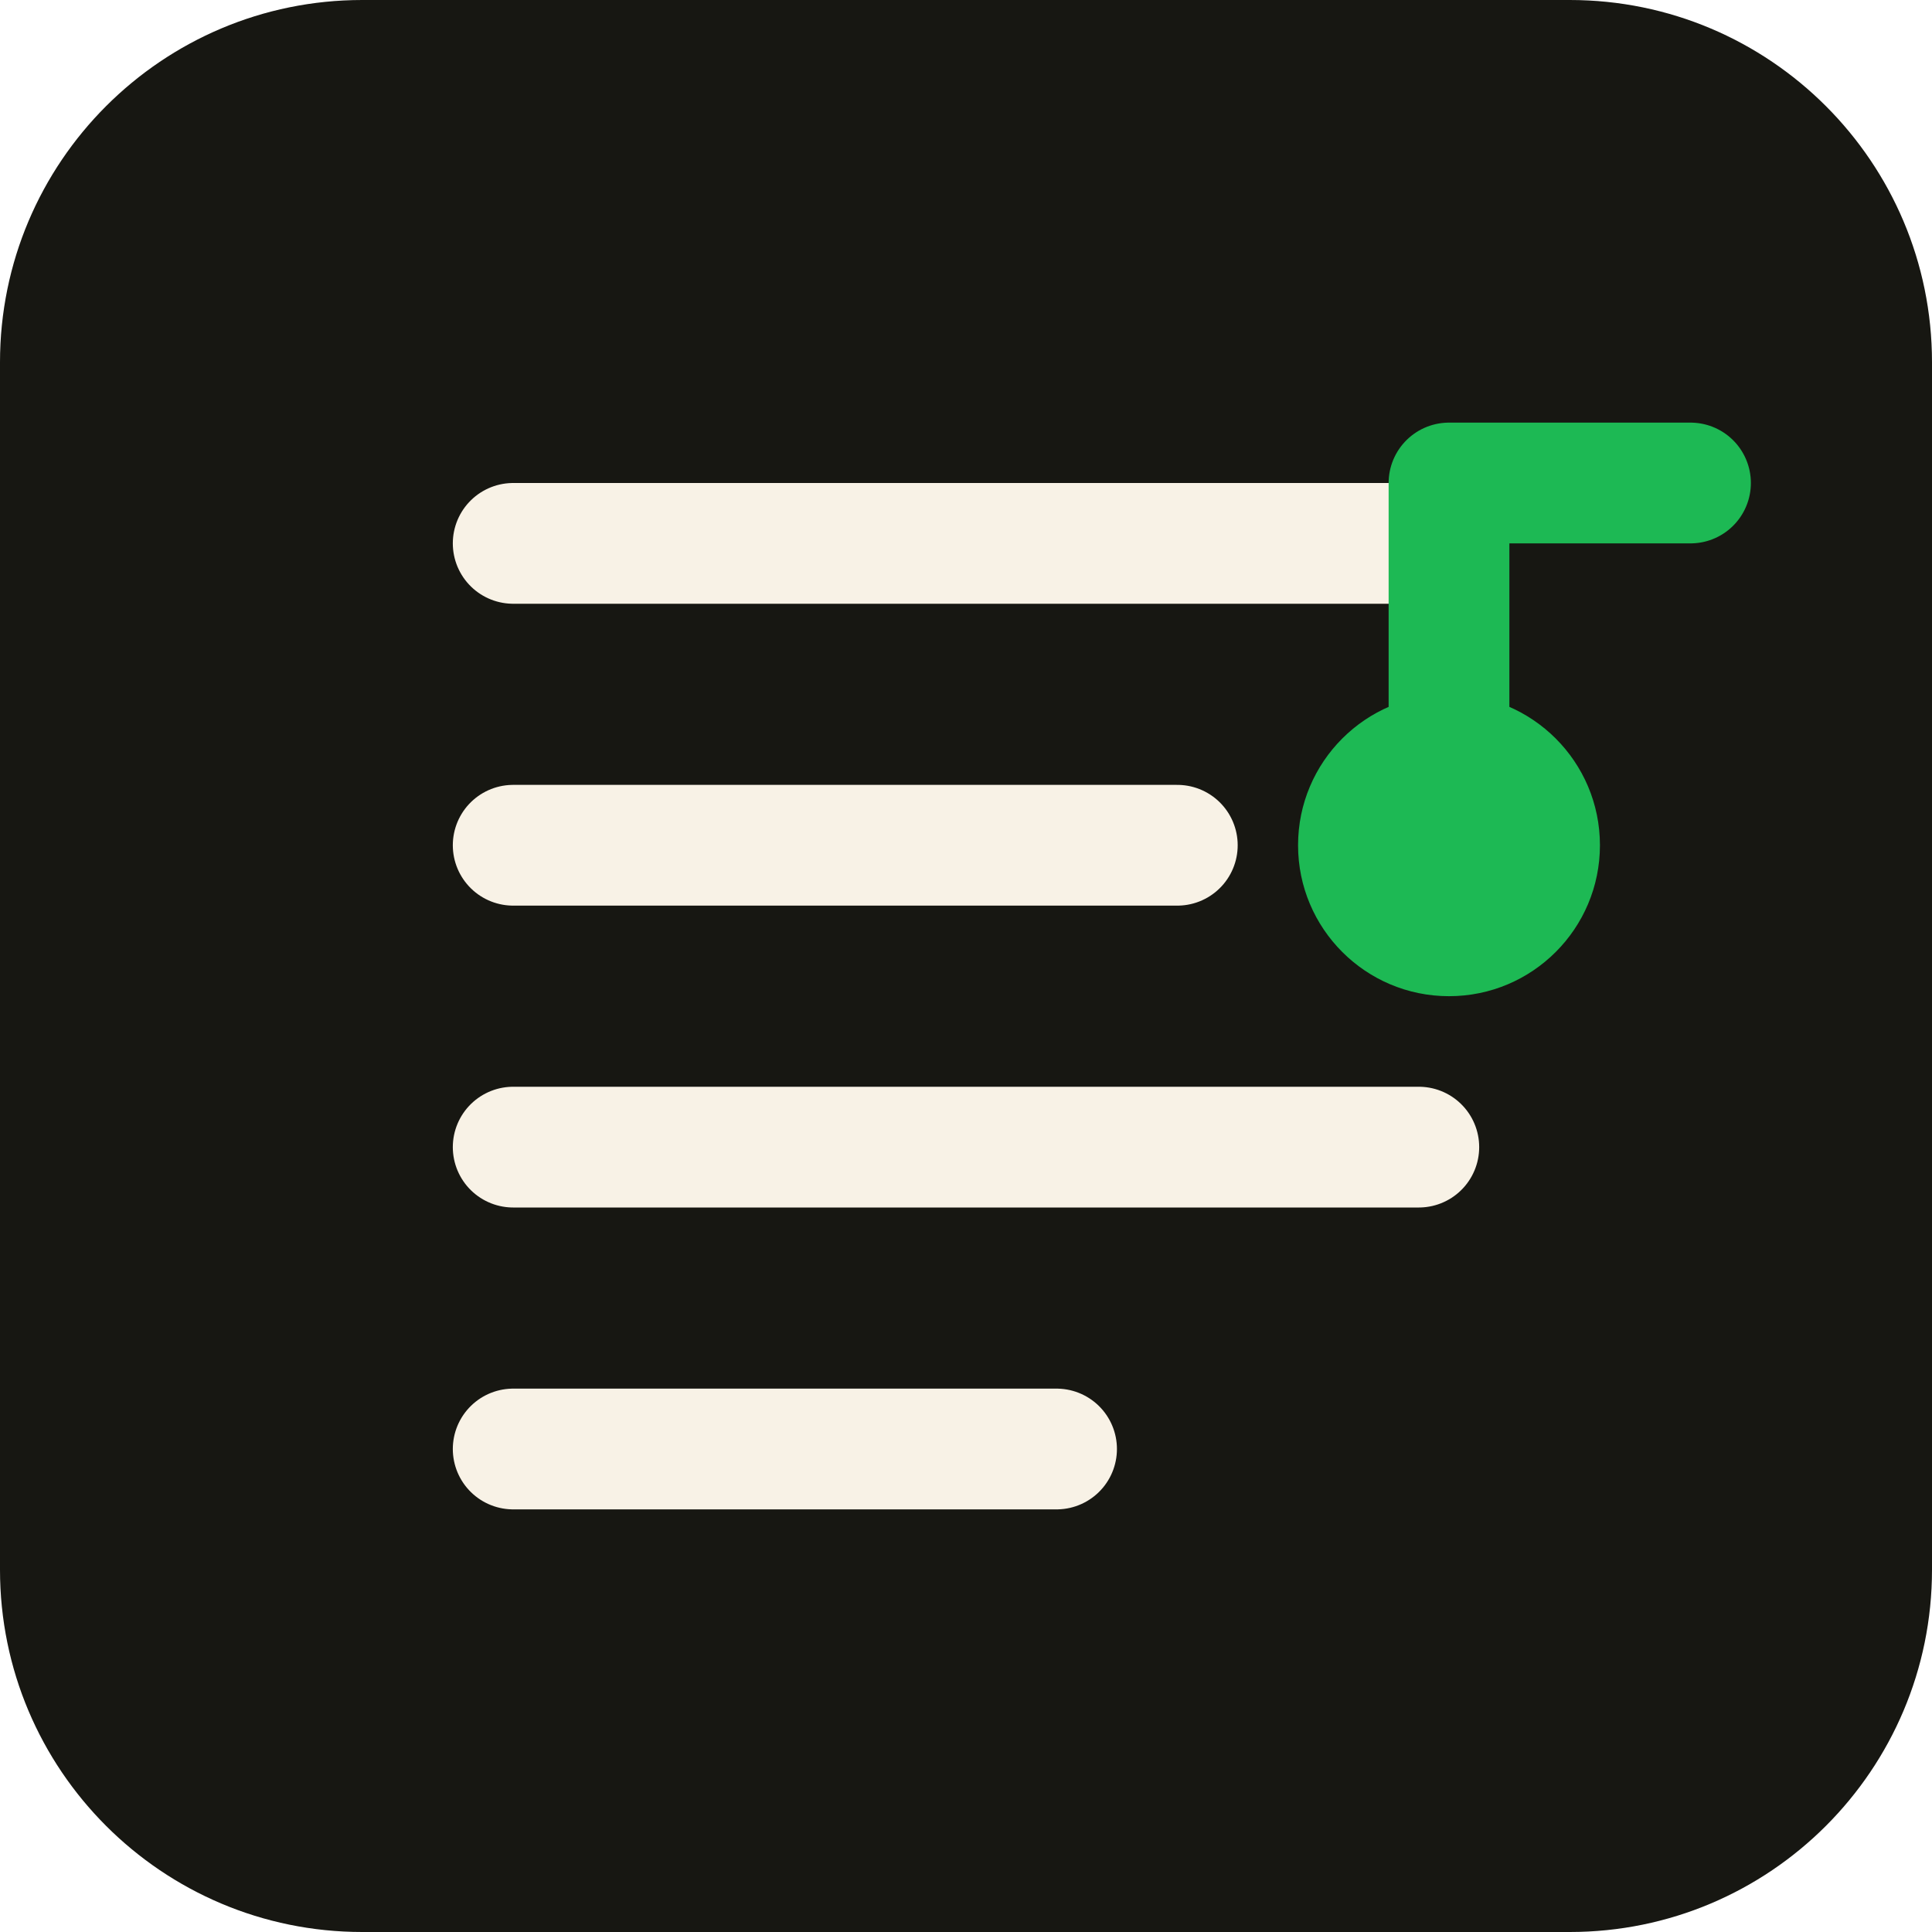
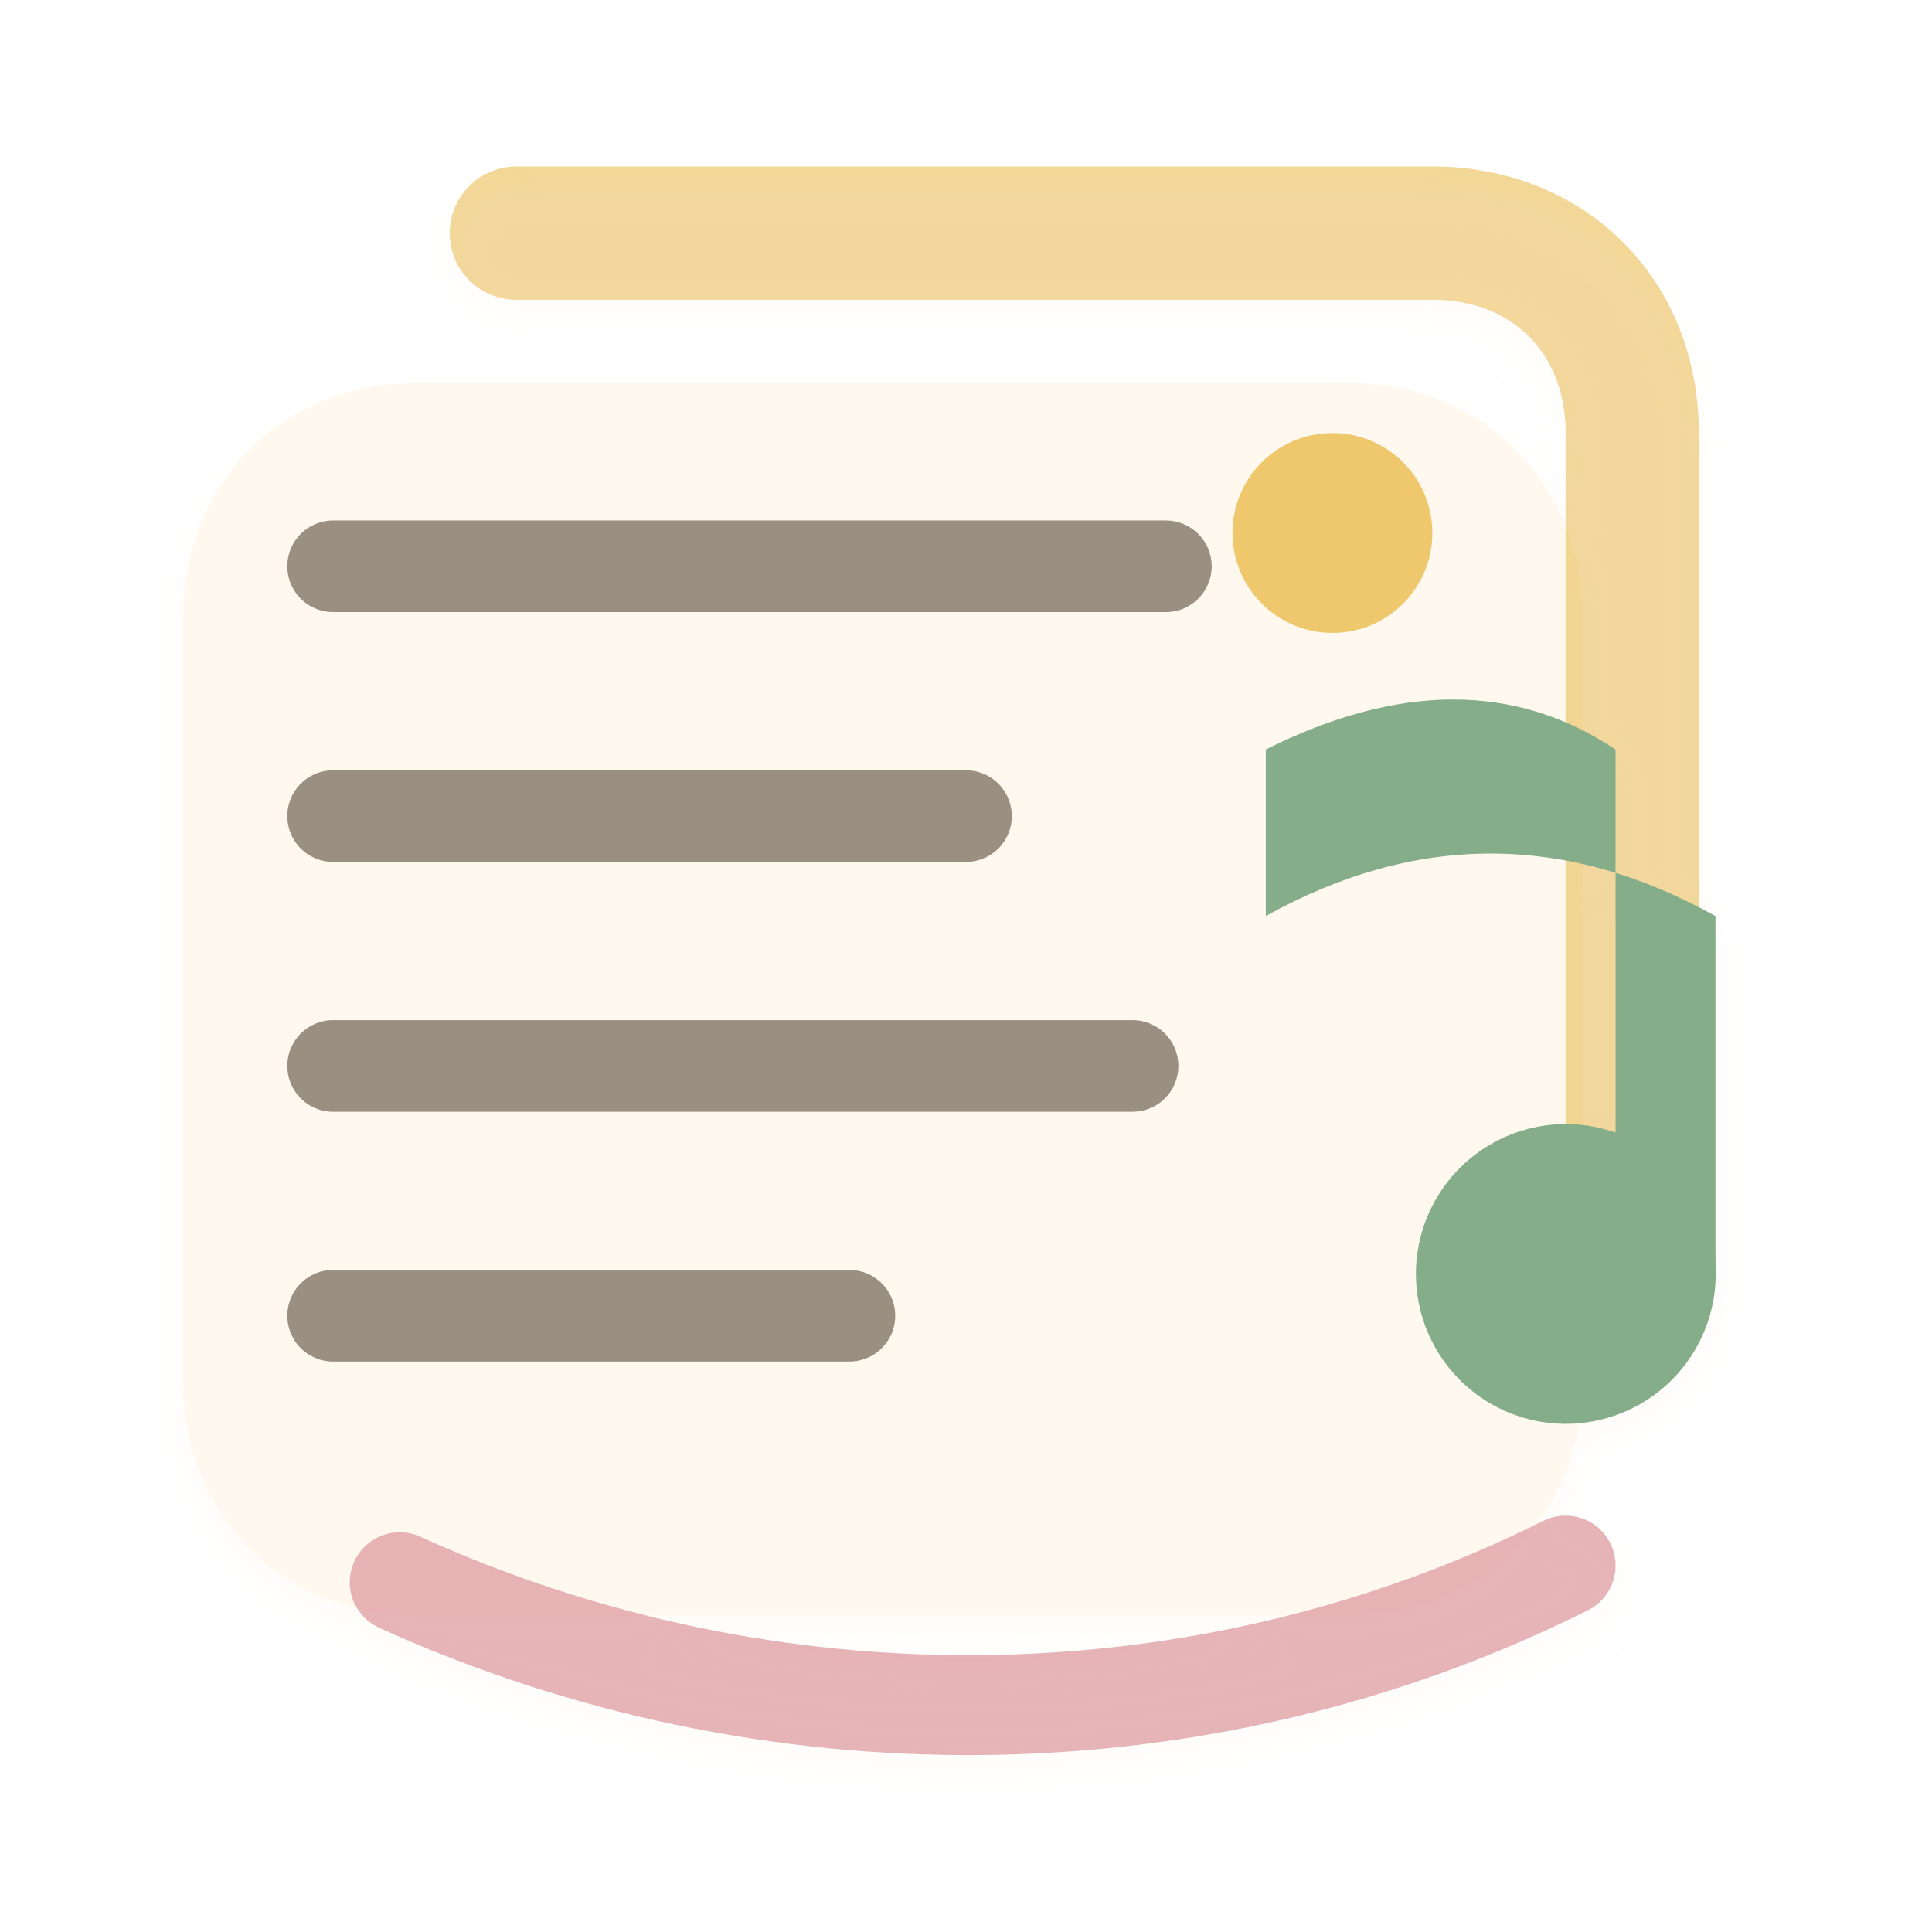
- <svg xmlns="http://www.w3.org/2000/svg" viewBox="0 0 64 64" role="img" aria-label="Driving playlist versions">
-   <rect width="64" height="64" rx="12" fill="#171712" />
-   <path d="M17 18h30M17 28h22M17 38h30M17 48h18" fill="none" stroke="#f8f2e6" stroke-width="4" stroke-linecap="round" />
-   <circle cx="48" cy="28" r="5" fill="#1db954" />
-   <path d="M48 28V16h8" fill="none" stroke="#1db954" stroke-width="4" stroke-linecap="round" stroke-linejoin="round" />
+ <svg xmlns="http://www.w3.org/2000/svg" width="128" height="128" viewBox="6 6 116 116" role="img" aria-label="Driving playlist versions">
+   <defs>
+     <filter id="d" x="-35%" y="-35%" width="170%" height="170%" color-interpolation-filters="sRGB">
+       <feDropShadow dx="0" dy="10" stdDeviation="6" flood-color="#2b211d" flood-opacity=".16" />
+       <feDropShadow dx="0" dy="1" stdDeviation="1" flood-color="#fffaf4" flood-opacity=".52" />
+     </filter>
+     <linearGradient id="paper" x1="20" y1="18" x2="108" y2="114">
+       <stop stop-color="#fff8ef" />
+       <stop offset="1" stop-color="#e7d8c4" />
+     </linearGradient>
+     <linearGradient id="green" x1="18" y1="20" x2="108" y2="112">
+       <stop stop-color="#86ad8a" />
+       <stop offset=".55" stop-color="#5f8b69" />
+       <stop offset="1" stop-color="#3f6a4d" />
+     </linearGradient>
+     <linearGradient id="gold" x1="20" y1="16" x2="108" y2="112">
+       <stop stop-color="#efc86d" />
+       <stop offset=".58" stop-color="#bd8740" />
+       <stop offset="1" stop-color="#7c5529" />
+     </linearGradient>
+     <linearGradient id="rose" x1="20" y1="18" x2="108" y2="114">
+       <stop stop-color="#e1a2a6" />
+       <stop offset=".56" stop-color="#bd747b" />
+       <stop offset="1" stop-color="#854f58" />
+     </linearGradient>
+     <linearGradient id="ink" x1="18" y1="14" x2="108" y2="116">
+       <stop stop-color="#756657" />
+       <stop offset="1" stop-color="#473d34" />
+     </linearGradient>
+   </defs>
+   <g filter="url(#d)">
+     <path d="M31 29h56c8 0 14 6 14 14v46c0 8-6 14-14 14H31c-8 0-14-6-14-14V43c0-8 6-14 14-14z" fill="url(#paper)" />
+     <path d="M37 20h55c7 0 12 5 12 12v46" fill="none" stroke="url(#gold)" stroke-width="8" stroke-linecap="round" opacity=".72" />
+     <path d="M26 40h50M26 55h38M26 70h48M26 85h31" fill="none" stroke="url(#ink)" stroke-width="5.5" stroke-linecap="round" opacity=".72" />
+     <path d="M82 61c9-5 18-5 27 0v21a9 9 0 1 1-6-8V51c-6-4-13-4-21 0z" fill="url(#green)" />
+     <circle cx="101" cy="82" r="8" fill="url(#green)" />
+     <path d="M30 101c22 10 48 10 70-1" fill="none" stroke="url(#rose)" stroke-width="6" stroke-linecap="round" opacity=".82" />
+     <circle cx="86" cy="38" r="6" fill="url(#gold)" />
+   </g>
</svg>
